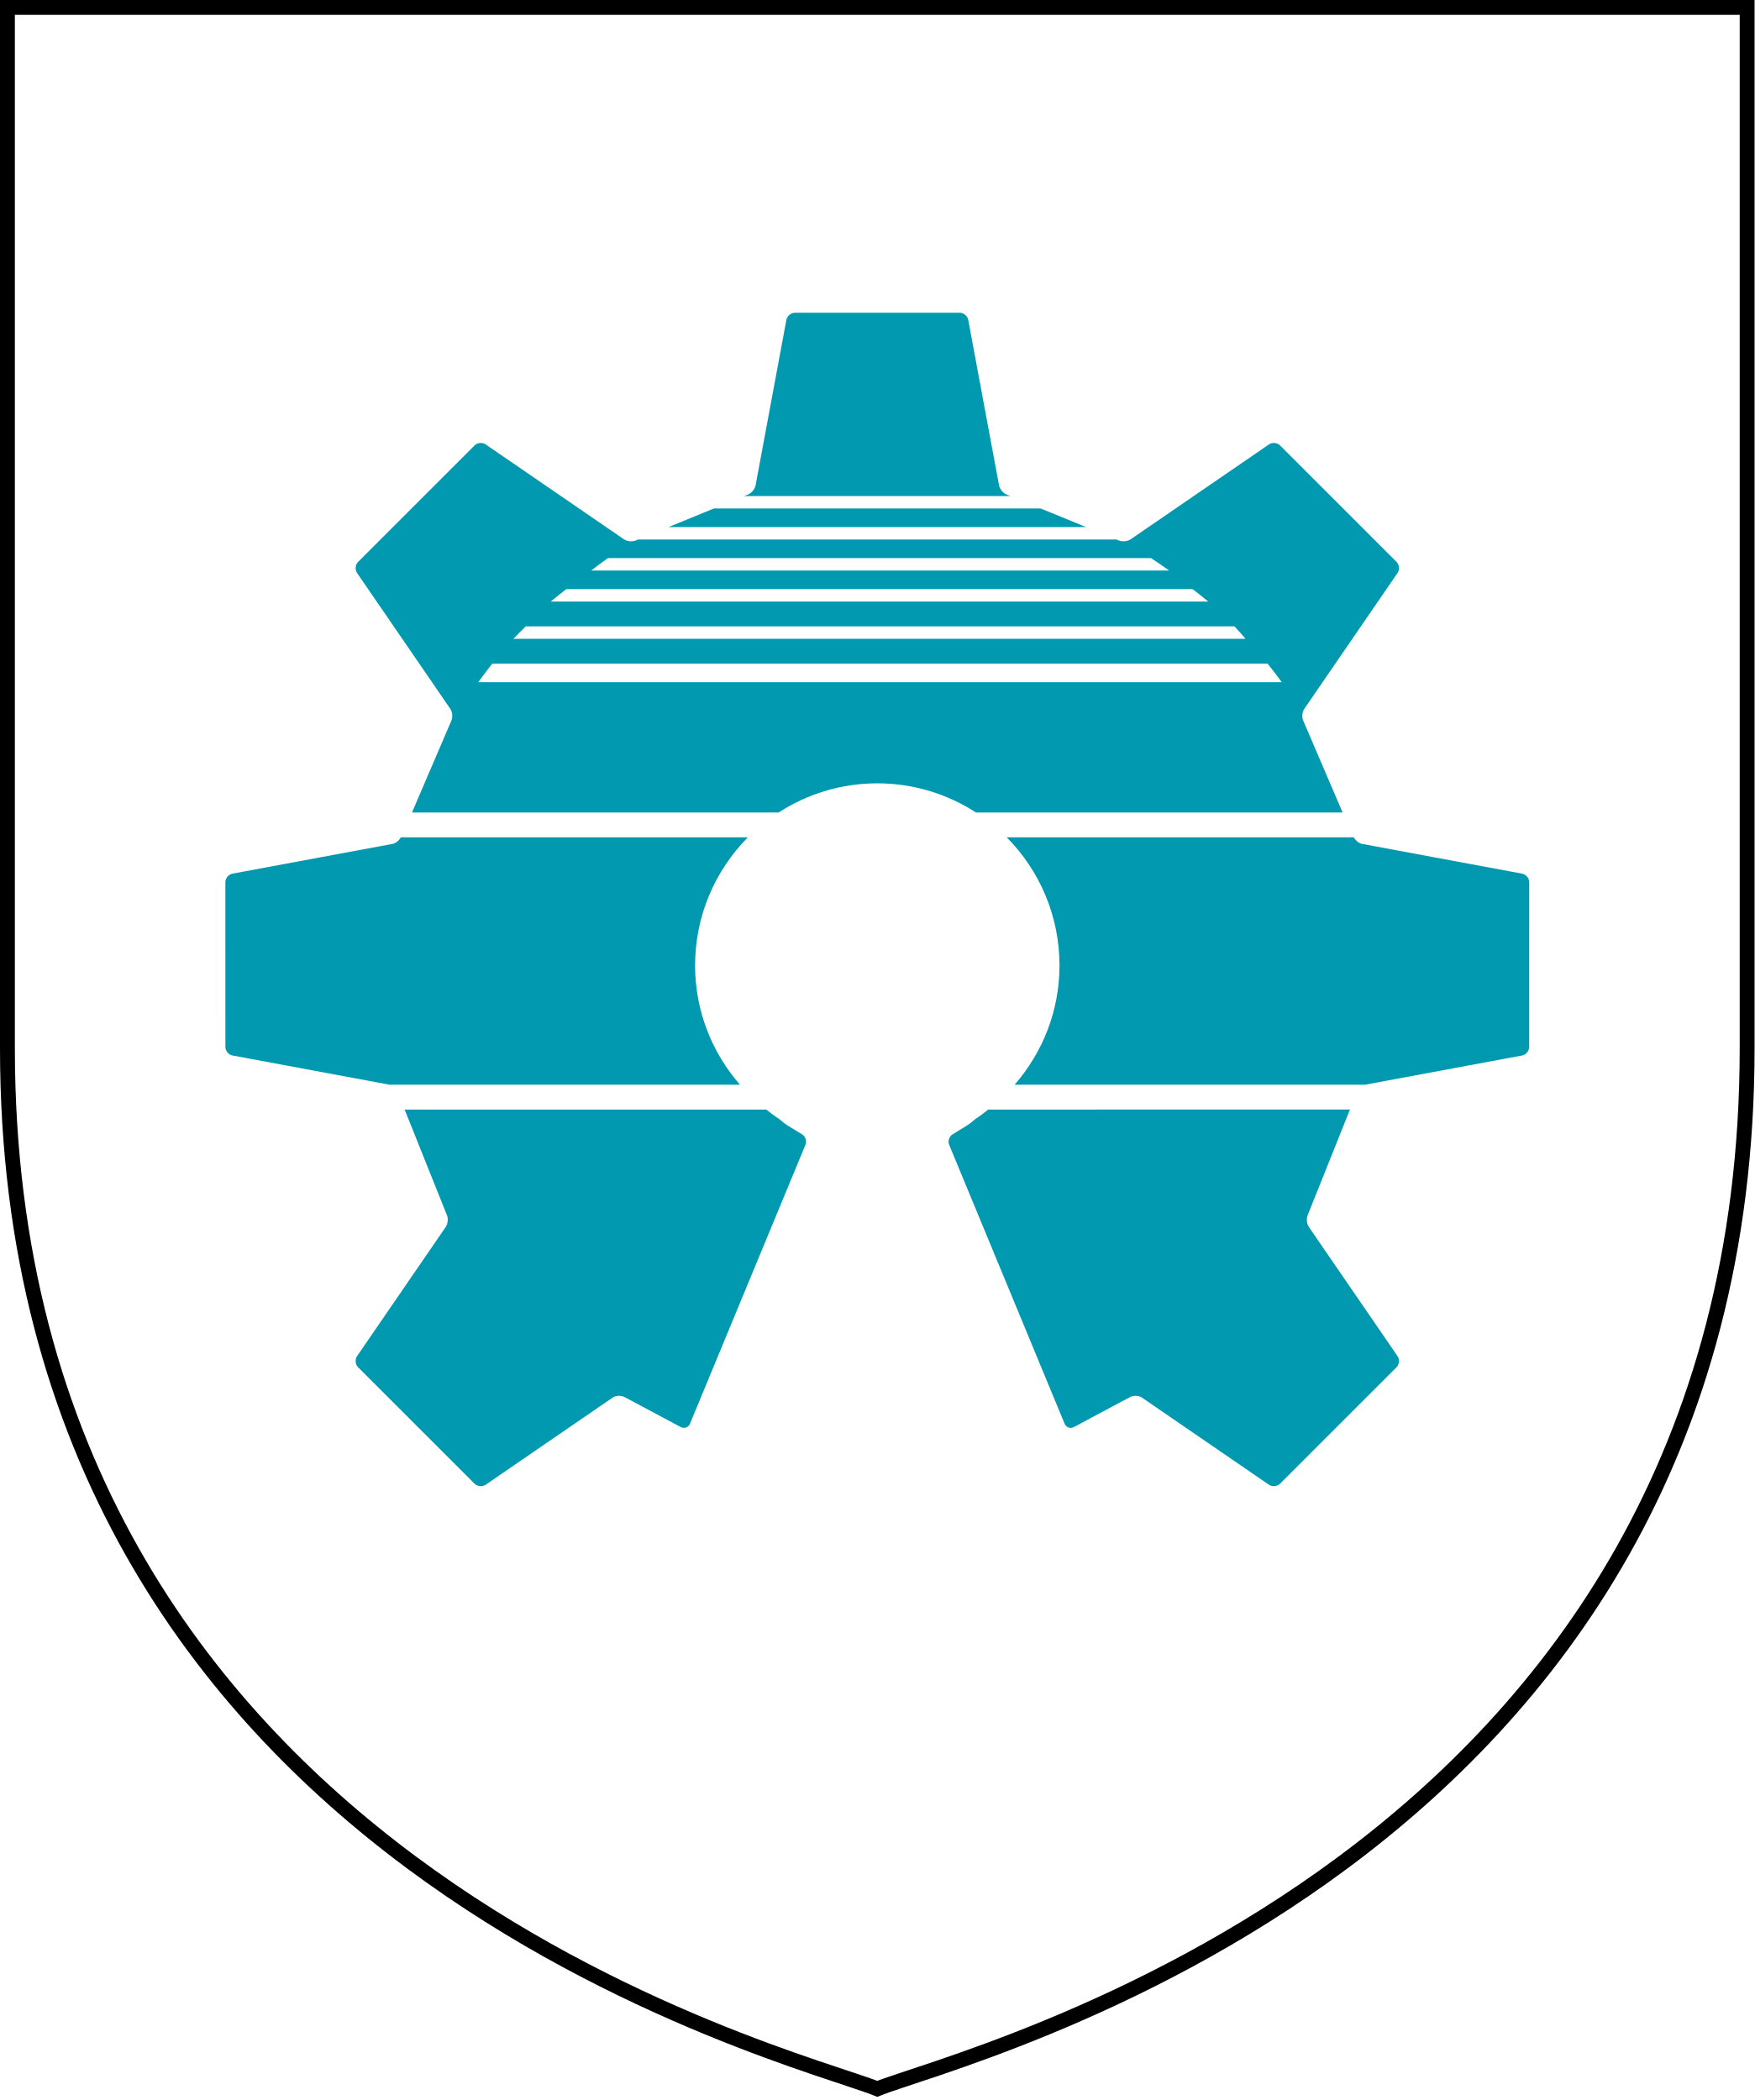
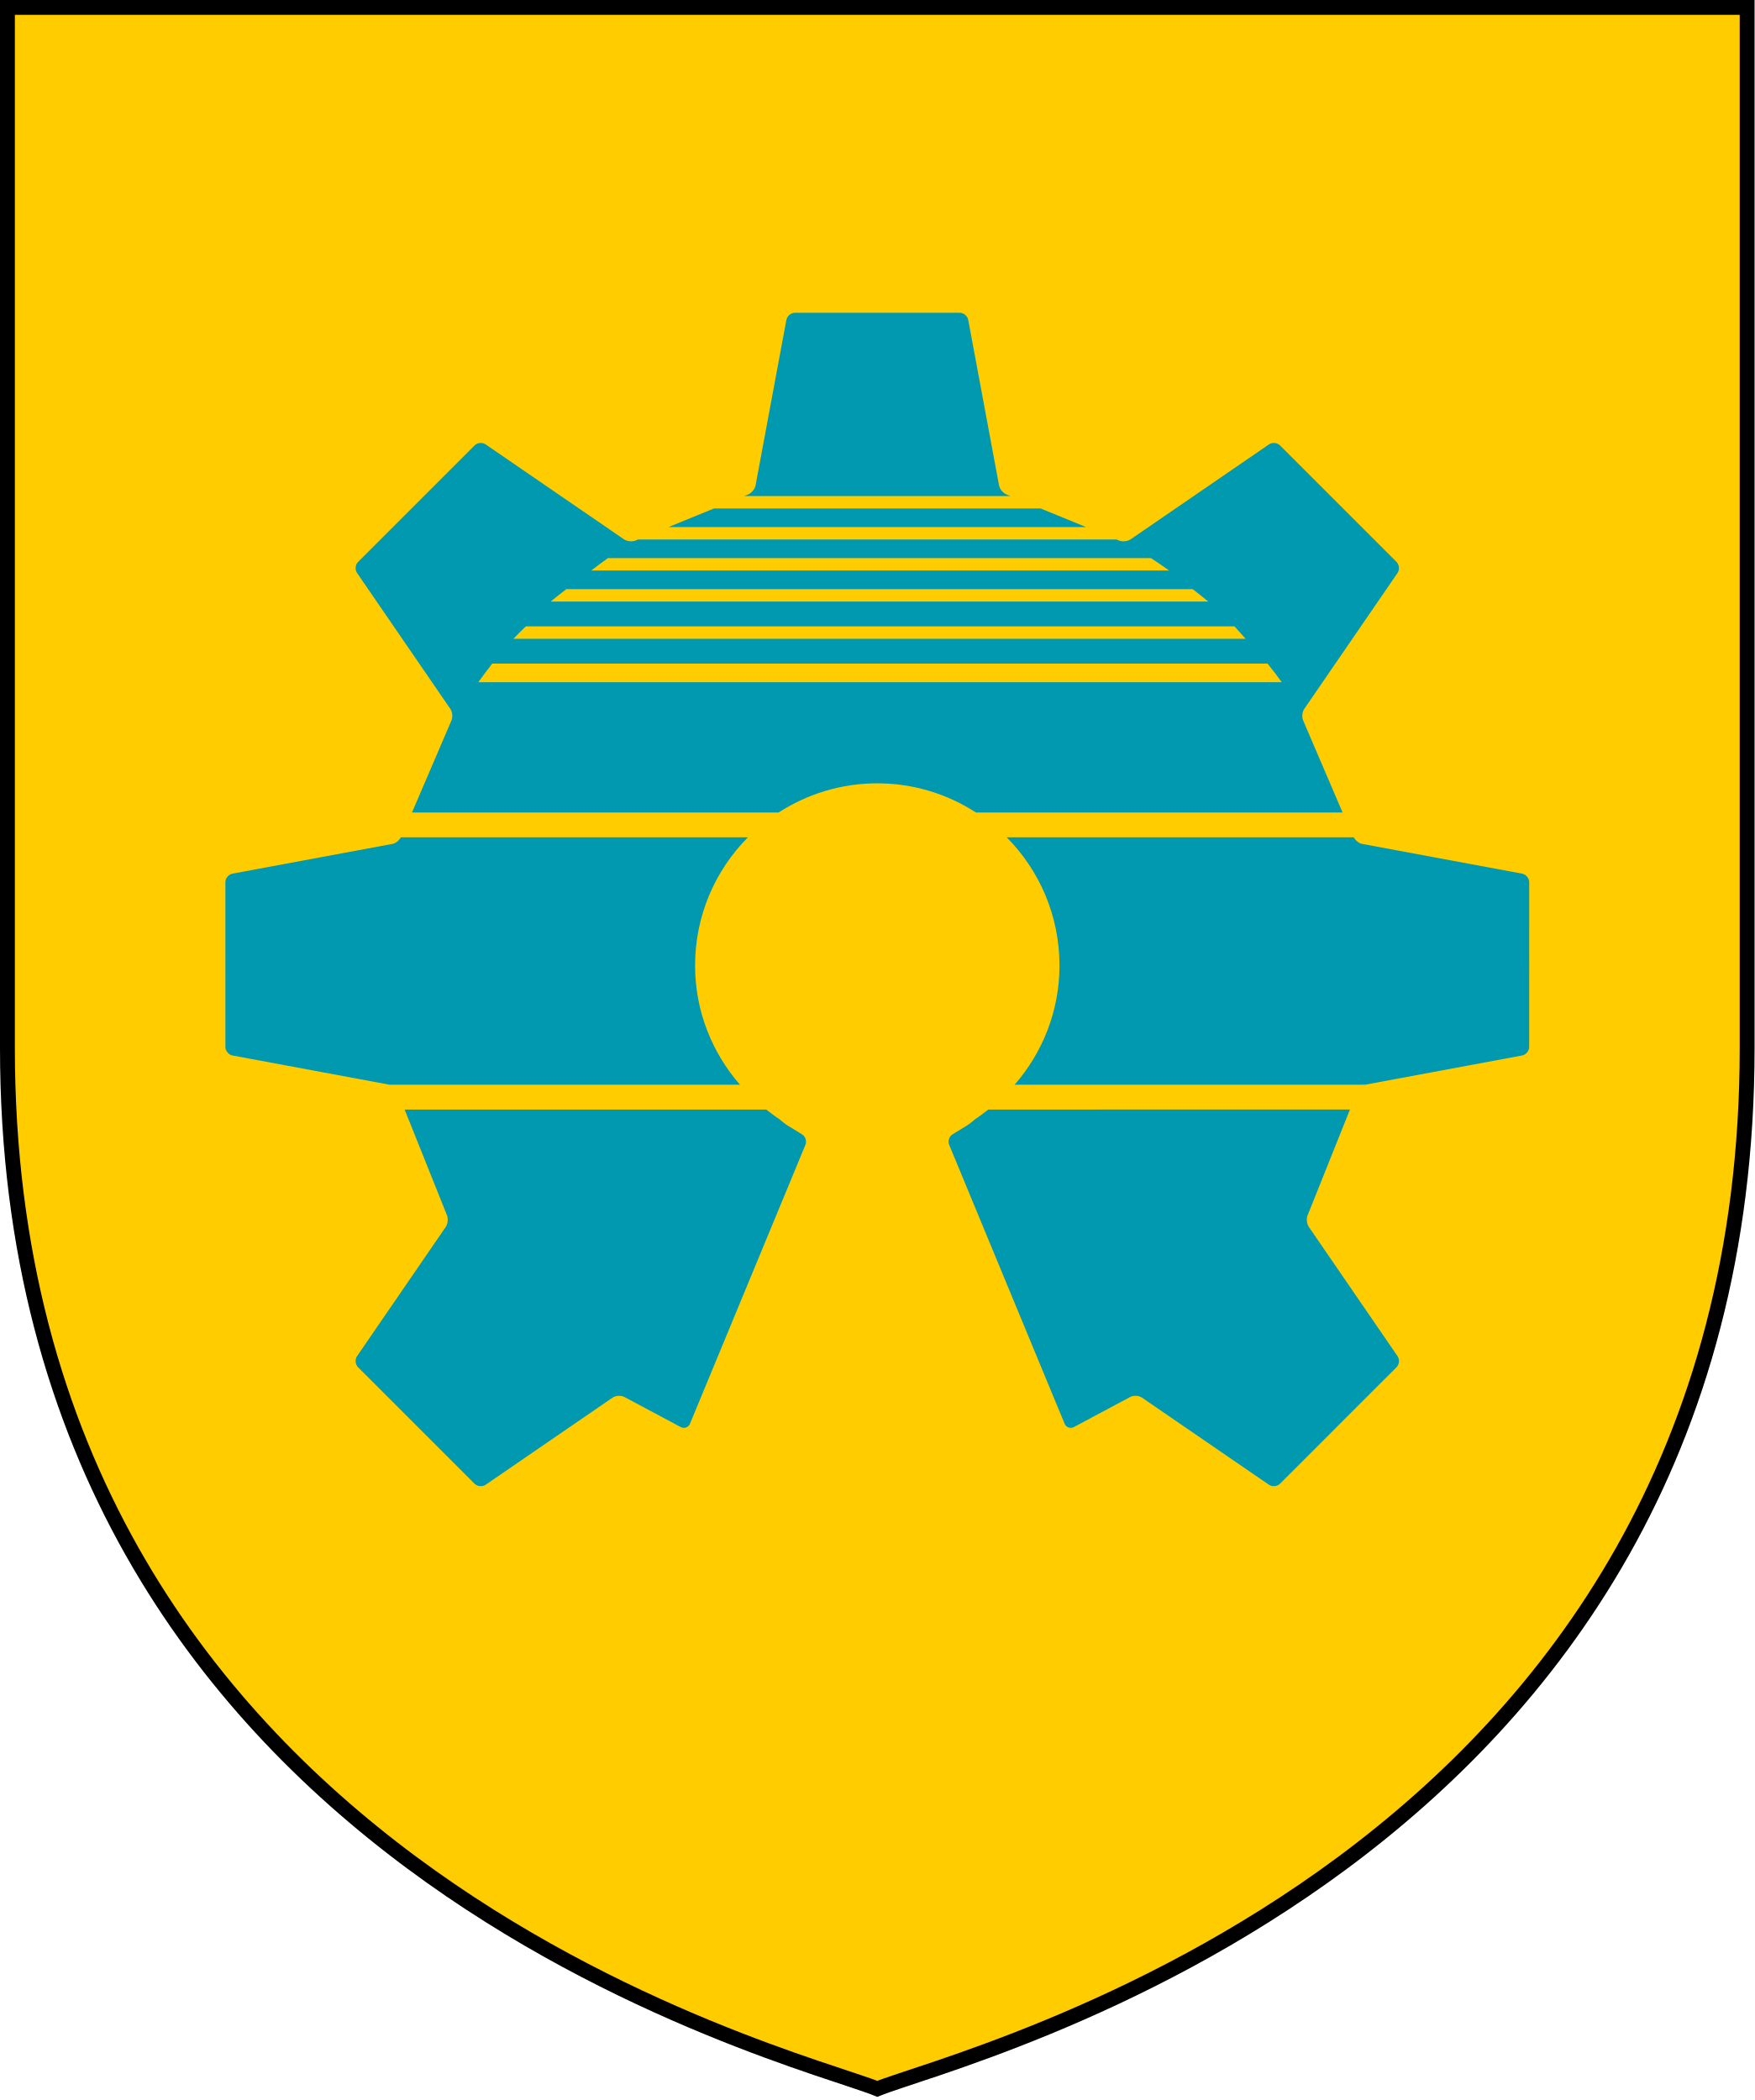
<svg xmlns="http://www.w3.org/2000/svg" width="472" height="565" version="1.1" id="svg1">
  <defs id="defs1" />
-   <path fill="none" stroke="#000" stroke-width="4" d="m2,2v280c0,220 212,271 234,280c22-9 234-60 234-280V2z" id="path1" />
+   <path fill="none" stroke="#000" stroke-width="4" d="m2,2v280c0,220 212,271 234,280c22-9 234-60 234-280V2z" id="path1" style="fill:#ffcc00" />
  <path id="path1-0" style="display:inline;fill:#0099b0;fill-opacity:1;stroke:none;stroke-width:1" d="m 213.84,84.15 c -1.066,0 -2.101,0.859 -2.295,1.91 l -8.288,44.542 c -0.199,1.05 -1.185,2.186 -2.201,2.521 l -0.837,0.343 h 71.572 l -0.837,-0.343 c -1.014,-0.335 -2,-1.47 -2.199,-2.521 l -8.292,-44.542 c -0.194,-1.05 -1.228,-1.91 -2.297,-1.91 z M 129.109,119.192 c -0.539,0.05 -1.063,0.269 -1.44,0.647 l -31.342,31.34 c -0.754,0.757 -0.879,2.095 -0.274,2.975 l 25.093,36.571 c 0.603,0.885 0.697,2.378 0.207,3.329 l -10.524,24.547 h 98.625 c 7.655,-4.947 16.756,-7.85 26.547,-7.85 9.792,0 18.891,2.903 26.545,7.85 h 98.626 L 350.653,194.055 c -0.493,-0.951 -0.399,-2.444 0.209,-3.329 l 25.091,-36.571 c 0.6,-0.88 0.481,-2.218 -0.276,-2.975 L 344.339,119.84 c -0.757,-0.757 -2.093,-0.879 -2.973,-0.274 l -37.213,25.536 c -0.88,0.605 -2.388,0.713 -3.344,0.241 l -0.467,-0.192 H 171.668 a 135.477,133.554 0 0 0 -7.4e-4,0 l -0.465,0.192 c -0.959,0.472 -2.469,0.364 -3.346,-0.241 L 130.646,119.566 c -0.441,-0.303 -0.997,-0.423 -1.536,-0.374 z m 107.446,9.26 v 9.2e-4 a 133.825,133.554 0 0 1 0.644,0.009 c -0.215,-9.5e-4 -0.429,-0.003 -0.644,-0.003 -0.052,0 -0.103,0.006 -0.155,0.006 a 133.825,133.554 0 0 1 0.155,-0.012 z m -44.492,8.352 -12.233,5.007 h 112.349 l -12.233,-5.007 z m -28.537,13.355 h 146.11 a 133.825,133.554 0 0 1 4.877,3.339 H 159.056 a 133.825,133.554 0 0 1 4.469,-3.339 z m -11.171,8.346 h 168.491 a 133.825,133.554 0 0 1 4.182,3.341 H 148.144 a 133.825,133.554 0 0 1 4.21,-3.341 z m -10.899,10.016 h 190.637 a 133.825,133.554 0 0 1 2.973,3.341 H 138.106 a 133.825,133.554 0 0 1 3.348,-3.341 z m -9.034,10.018 h 208.566 a 133.825,133.554 0 0 1 3.831,5.007 H 128.665 a 133.825,133.554 0 0 1 3.756,-5.007 z m 219.753,16.257 c 0.23,0.393 0.459,0.788 0.686,1.184 a 133.825,133.554 0 0 0 -0.686,-1.184 z m 1.377,2.408 c 0.224,0.402 0.447,0.804 0.667,1.209 a 133.825,133.554 0 0 0 -0.667,-1.209 z m -238.592,9.172 a 133.825,133.554 0 0 0 -0.385,0.814 c 0.124,-0.274 0.255,-0.544 0.385,-0.814 z m -7.118,18.904 c -0.485,0.835 -1.347,1.598 -2.239,1.764 l -43.063,8.009 c -1.053,0.199 -1.91,1.232 -1.91,2.301 l 0.004,44.321 c 0,1.069 0.859,2.109 1.91,2.301 l 42.006,7.817 c 0.05,0.009 0.099,0.041 0.149,0.054 h 94.363 c -7.482,-8.601 -12.077,-19.782 -12.077,-32.077 0,-13.453 5.429,-25.632 14.204,-34.489 z m 162.973,0 c 8.774,8.857 14.2,21.036 14.2,34.489 0,12.296 -4.593,23.477 -12.075,32.077 h 94.368 c 0.048,-0.012 0.096,-0.043 0.144,-0.052 l 42.006,-7.817 c 1.048,-0.191 1.91,-1.23 1.91,-2.299 l 0.006,-44.323 c 0.003,-1.071 -0.856,-2.103 -1.904,-2.302 l -43.065,-8.009 c -0.888,-0.166 -1.752,-0.929 -2.239,-1.764 z m 99.557,36.127 a 133.825,133.554 0 0 1 0.009,0.6 133.825,133.554 0 0 1 -0.009,0.109 v -0.109 c 0,-0.2 -4.5e-4,-0.4 -7.3e-4,-0.6 z m -267.637,0.578 c 9e-5,0.007 0,0.015 0,0.021 0,0.013 -4e-5,0.028 0,0.042 a 133.825,133.554 0 0 1 -0.004,-0.042 133.825,133.554 0 0 1 0.004,-0.021 z m 6.118,36.539 11.304,28.235 c 0.469,0.961 0.359,2.466 -0.249,3.346 l -23.86,34.771 c -0.603,0.88 -0.479,2.222 0.276,2.979 l 31.344,31.34 c 0.754,0.752 2.094,0.874 2.977,0.274 l 34.154,-23.444 c 0.88,-0.603 2.356,-0.648 3.276,-0.111 l 15.062,8.041 c 0.954,0.487 2.068,0.076 2.477,-0.912 l 31.058,-75.044 c 0.411,-0.988 -1.5e-4,-2.248 -0.912,-2.806 l -3.77,-2.308 c -0.697,-0.424 -1.642,-1.155 -2.383,-1.825 -1.209,-0.774 -2.335,-1.66 -3.469,-2.534 z m 157.01,0 c -1.134,0.874 -2.26,1.76 -3.469,2.534 -0.736,0.671 -1.685,1.401 -2.379,1.825 l -3.77,2.308 c -0.906,0.558 -1.32,1.819 -0.912,2.806 l 31.056,75.048 c 0.409,0.988 1.521,1.396 2.477,0.912 l 15.062,-8.043 c 0.922,-0.537 2.395,-0.492 3.276,0.113 l 34.158,23.442 c 0.88,0.6 2.221,0.478 2.973,-0.274 l 31.344,-31.34 c 0.757,-0.757 0.881,-2.098 0.276,-2.979 l -23.862,-34.771 c -0.603,-0.88 -0.716,-2.383 -0.247,-3.344 l 11.303,-28.239 z" />
</svg>
